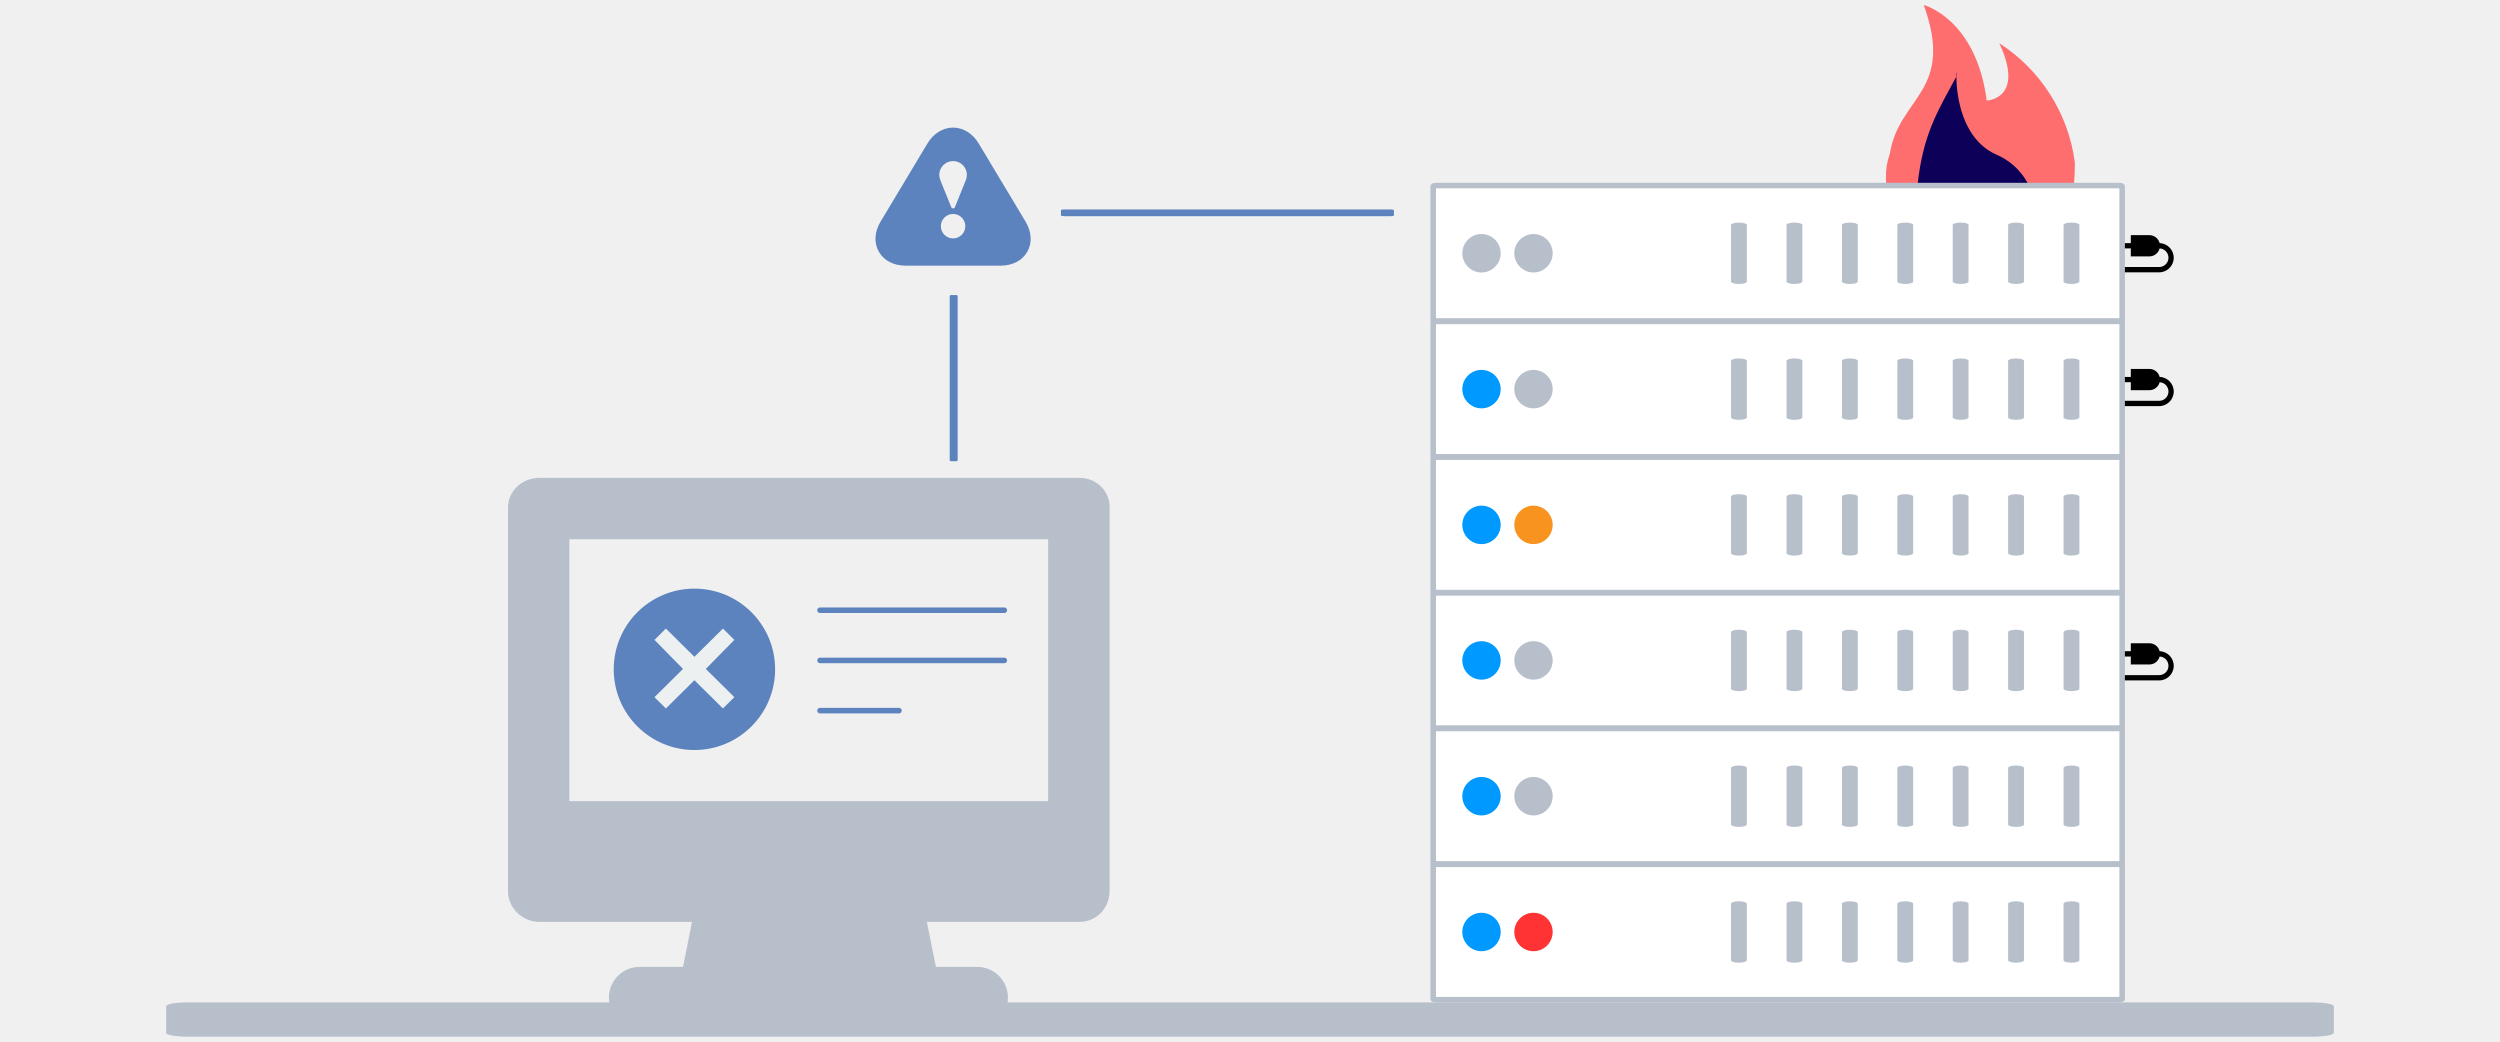
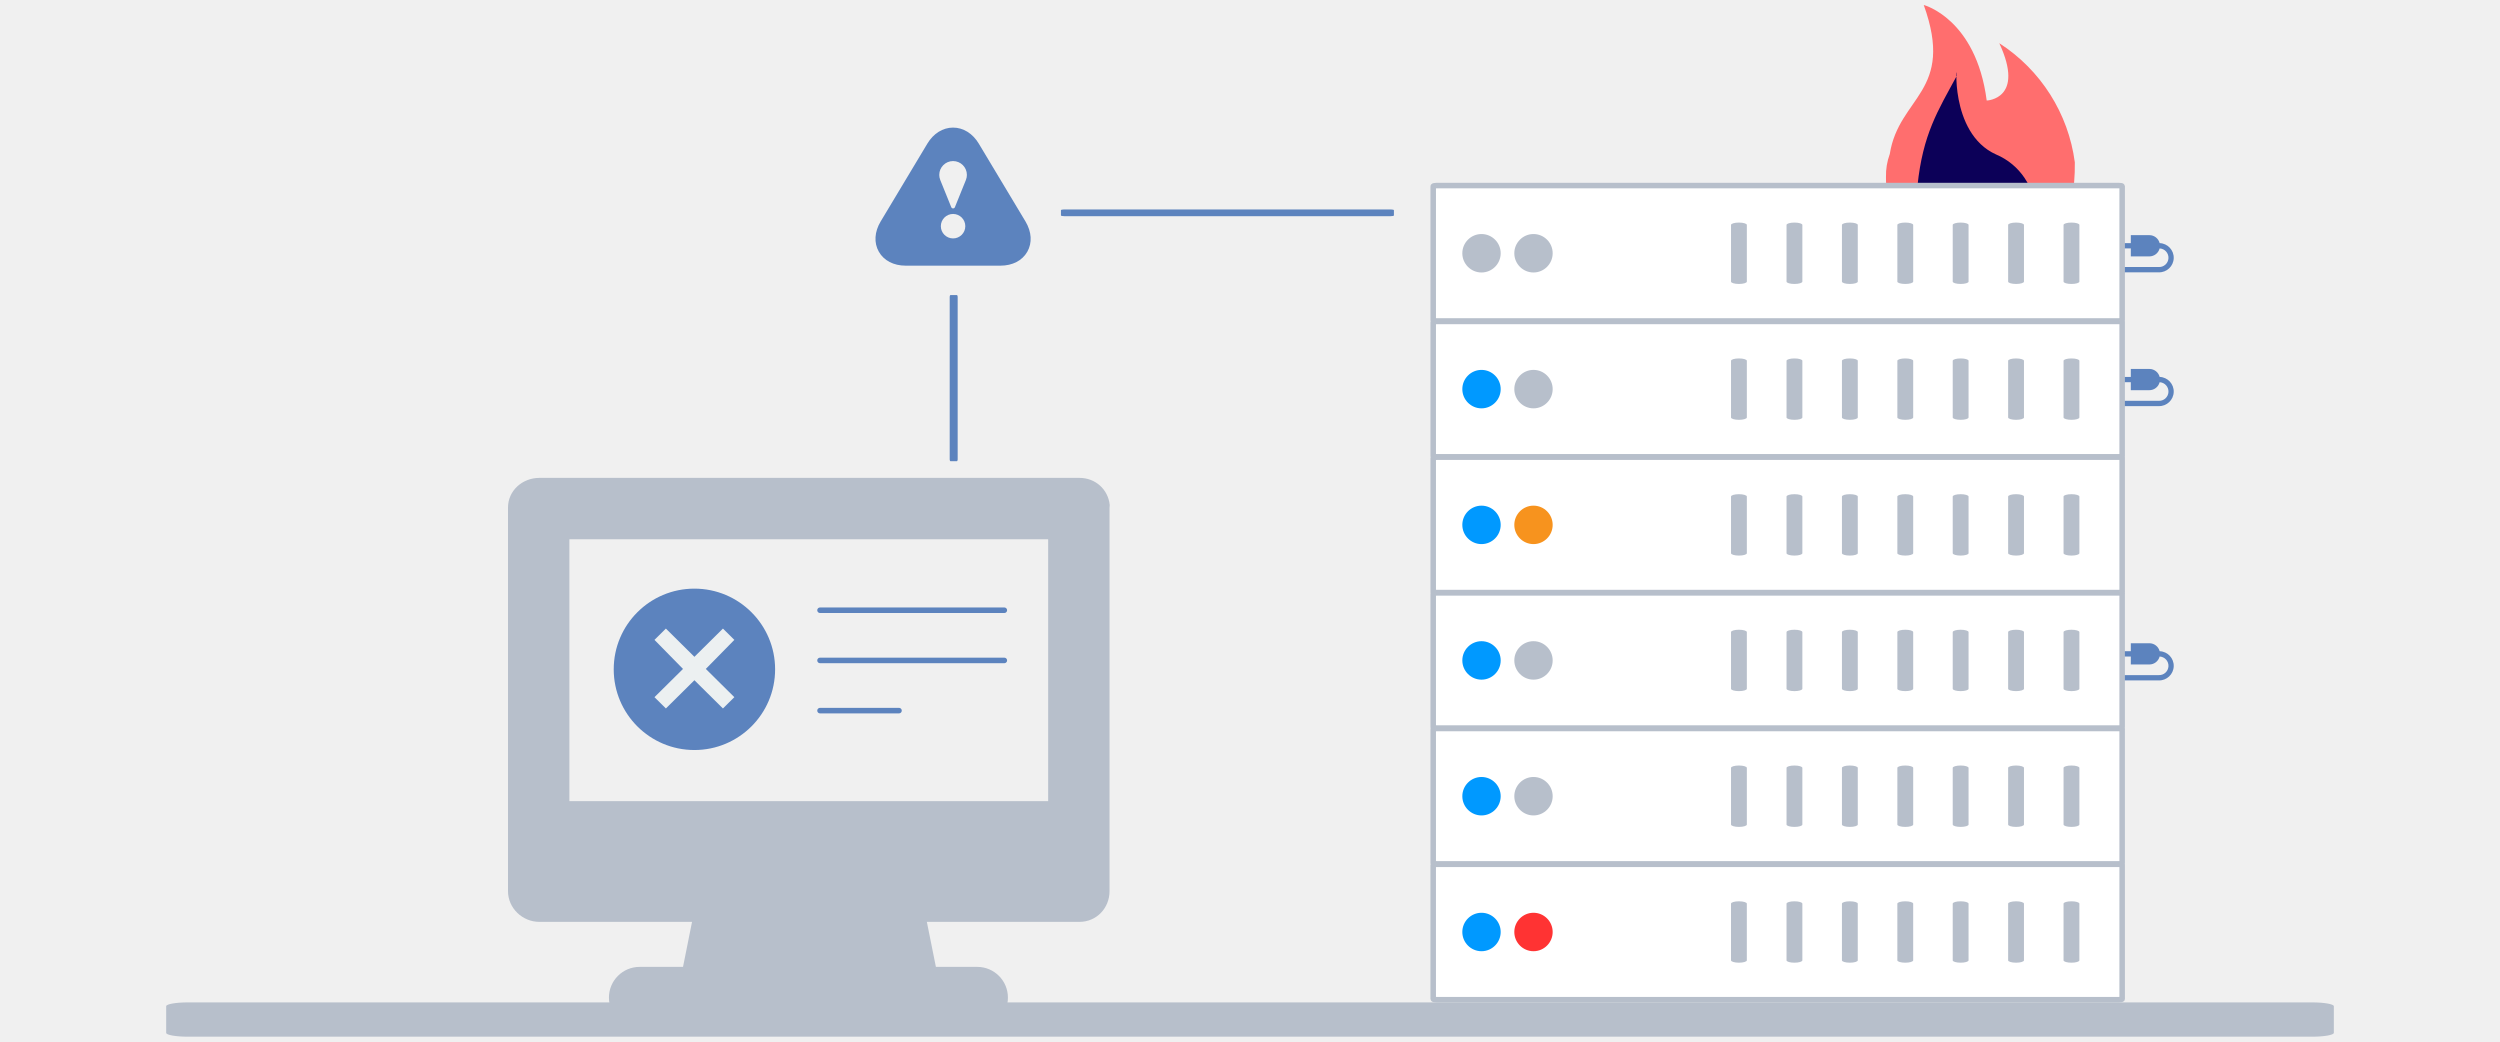
<svg xmlns="http://www.w3.org/2000/svg" width="600mm" height="250mm" version="1.1" viewBox="0 0 600 250" xml:space="preserve" id="svg348">
  <defs id="defs352" />
  <g transform="matrix(.63748 0 0 .63748 .69809 -124.2)" id="g346">
-     <g transform="translate(807.21 367.18)" id="g14">
-       <g transform="translate(0 -76.819)" id="g4">
-         <path transform="translate(-12.092 -12.002)" d="m16.86 8a4 4 0 0 0-3.86-3h-7v3h-4v2h4v3h7a4 4 0 0 0 3.85-3 3.504 3.504 0 0 1-0.35 7h-14.5v2h14.5a5.503 5.503 0 0 0 0.36-11z" stroke-linecap="round" vector-effect="non-scaling-stroke" id="path2" />
-       </g>
-       <g transform="translate(0 -26.449)" id="g8">
-         <path transform="translate(-12.092 -12.002)" d="m16.86 8a4 4 0 0 0-3.86-3h-7v3h-4v2h4v3h7a4 4 0 0 0 3.85-3 3.504 3.504 0 0 1-0.35 7h-14.5v2h14.5a5.503 5.503 0 0 0 0.36-11z" stroke-linecap="round" vector-effect="non-scaling-stroke" id="path6" />
-       </g>
-       <g transform="translate(0 76.819)" id="g12">
-         <path transform="translate(-12.092 -12.002)" d="m16.86 8a4 4 0 0 0-3.86-3h-7v3h-4v2h4v3h7a4 4 0 0 0 3.85-3 3.504 3.504 0 0 1-0.35 7h-14.5v2h14.5a5.503 5.503 0 0 0 0.36-11z" stroke-linecap="round" vector-effect="non-scaling-stroke" id="path10" />
+     <g transform="translate(807.21 367.18)" id="g14" style="fill:#5c83be;fill-opacity:1">
+       <g transform="translate(0 -76.819)" id="g4" style="fill:#5c83be;fill-opacity:1">
+         <path transform="translate(-12.092 -12.002)" d="m16.86 8a4 4 0 0 0-3.86-3h-7v3h-4v2h4v3h7a4 4 0 0 0 3.85-3 3.504 3.504 0 0 1-0.35 7h-14.5v2h14.5a5.503 5.503 0 0 0 0.36-11z" stroke-linecap="round" vector-effect="non-scaling-stroke" id="path2" style="fill:#5c83be;fill-opacity:1" />
+       </g>
+       <g transform="translate(0 -26.449)" id="g8" style="fill:#5c83be;fill-opacity:1">
+         <path transform="translate(-12.092 -12.002)" d="m16.86 8a4 4 0 0 0-3.86-3h-7v3h-4v2h4v3h7a4 4 0 0 0 3.85-3 3.504 3.504 0 0 1-0.35 7h-14.5v2h14.5a5.503 5.503 0 0 0 0.36-11z" stroke-linecap="round" vector-effect="non-scaling-stroke" id="path6" style="fill:#5c83be;fill-opacity:1" />
+       </g>
+       <g transform="translate(0 76.819)" id="g12" style="fill:#5c83be;fill-opacity:1">
+         <path transform="translate(-12.092 -12.002)" d="m16.86 8a4 4 0 0 0-3.86-3h-7v3h-4v2h4v3h7a4 4 0 0 0 3.85-3 3.504 3.504 0 0 1-0.35 7h-14.5v2h14.5a5.503 5.503 0 0 0 0.36-11z" stroke-linecap="round" vector-effect="non-scaling-stroke" id="path10" style="fill:#5c83be;fill-opacity:1" />
      </g>
    </g>
    <g transform="matrix(.7703 0 0 .7703 303.43 478.35)" id="g18">
      <path transform="translate(-147.05 -147.05)" d="m294.09 25.772c-0.766-7.566-6.988-13.222-14.756-13.222h-264c-8.284 0-15.333 6.216-15.333 14.5v158.33 6e-3 29.161c0 8.284 7.049 15 15.333 15h74.618l-4.416 22h-21.202c-8.284 0-15 6.716-15 15s6.716 15 15 15h132.5c5e-3 -1e-3 0.013-1e-3 0.02 0h32.48c8.284 0 15-6.716 15-15s-6.716-15-15-15h-20.203l-4.416-22h74.618c8.284 0 14.667-6.716 14.667-15v-187.5c1e-3 -0.518 0.141-0.777 0.09-1.278zm-30.089 16.778v128h-234v-128z" fill="#b7bfcb" stroke-linecap="round" vector-effect="non-scaling-stroke" id="path16" />
    </g>
    <g transform="matrix(1.0612 0 0 1.0612 668.18 443.47)" id="g64">
      <g transform="matrix(1.5975 0 0 .314 -1e-4 0)" id="g22">
        <path transform="translate(-79 -79)" d="m154.68 2.501h0.026l0.027-5.5e-4c0.412-0.009 0.753 0.319 0.762 0.73v2.9e-4 0.032l-1e-3 0.026v151.4c0 0.449-0.364 0.814-0.814 0.814h-151.37c-0.45 0-0.814-0.365-0.814-0.814v-151.37c0-0.45 0.365-0.814 0.814-0.814z" fill="#fff" stroke="#b7bfcb" stroke-width="5" vector-effect="non-scaling-stroke" id="path20" />
      </g>
      <g transform="translate(45.231)" id="g52">
        <g transform="matrix(0 .8377 -2.8084 0 58.988 -2e-4)" id="g26">
          <path transform="translate(-16,-9)" d="m28 10h-24a1 1 0 0 1 0-2h24a1 1 0 0 1 0 2z" fill="#b7bfcb" stroke-linecap="round" id="path24" />
        </g>
        <g transform="matrix(0 .8377 -2.8084 0 39.329 -2e-4)" id="g30">
          <path transform="translate(-16,-16)" d="m28 17h-24a1 1 0 0 1 0-2h24a1 1 0 0 1 0 2z" fill="#b7bfcb" stroke-linecap="round" id="path28" />
        </g>
        <g transform="matrix(0 .8377 -2.8084 0 19.67 -2e-4)" id="g34">
          <path transform="translate(-16,-23)" d="m28 24h-24a1 1 0 0 1 0-2h24a1 1 0 0 1 0 2z" fill="#b7bfcb" stroke-linecap="round" id="path32" />
        </g>
        <g transform="matrix(0 .8377 -2.8084 0 .0257 -2e-4)" id="g38">
          <path transform="translate(-16,-9)" d="m28 10h-24a1 1 0 0 1 0-2h24a1 1 0 0 1 0 2z" fill="#b7bfcb" stroke-linecap="round" id="path36" />
        </g>
        <g transform="matrix(0 .8377 -2.8084 0 -19.633 -2e-4)" id="g42">
          <path transform="translate(-16,-16)" d="m28 17h-24a1 1 0 0 1 0-2h24a1 1 0 0 1 0 2z" fill="#b7bfcb" stroke-linecap="round" id="path40" />
        </g>
        <g transform="matrix(0 .8377 -2.8084 0 -39.292 -2e-4)" id="g46">
          <path transform="translate(-16,-23)" d="m28 24h-24a1 1 0 0 1 0-2h24a1 1 0 0 1 0 2z" fill="#b7bfcb" stroke-linecap="round" id="path44" />
        </g>
        <g transform="matrix(0 .8377 -2.8084 0 -58.988 -2e-4)" id="g50">
          <path transform="translate(-16,-16)" d="m28 17h-24a1 1 0 0 1 0-2h24a1 1 0 0 1 0 2z" fill="#b7bfcb" stroke-linecap="round" id="path48" />
        </g>
      </g>
      <g transform="translate(-95.861 -.0021)" id="g62">
        <g transform="matrix(.1467 0 0 .0869 -9.2218 9e-4)" id="g56">
          <path transform="translate(-78.5 -78.5)" d="m78.5 0c-25.558 0-46.383 35.227-46.383 78.5 0 43.273 20.825 78.5 46.383 78.5 25.558 0 46.383-35.227 46.383-78.5 0-43.273-20.825-78.5-46.383-78.5z" fill="#09f" stroke-linecap="round" vector-effect="non-scaling-stroke" id="path54" />
        </g>
        <g transform="matrix(.1467 0 0 .0869 9.2217 -.001)" id="g60">
          <path transform="translate(-78.5 -78.5)" d="m78.5 0c-25.558 0-46.383 35.227-46.383 78.5 0 43.273 20.825 78.5 46.383 78.5 25.558 0 46.383-35.227 46.383-78.5 0-43.273-20.825-78.5-46.383-78.5z" fill="#b7bfcb" stroke-linecap="round" vector-effect="non-scaling-stroke" id="path58" />
        </g>
      </g>
    </g>
    <g transform="matrix(1.0612 0 0 1.0612 668.18 494.59)" id="g110">
      <g transform="matrix(1.5975 0 0 .314 -1e-4 0)" id="g68">
        <path transform="translate(-79 -79)" d="m154.68 2.501h0.026l0.027-5.5e-4c0.412-0.009 0.753 0.319 0.762 0.73v2.9e-4 0.032l-1e-3 0.026v151.4c0 0.449-0.364 0.814-0.814 0.814h-151.37c-0.45 0-0.814-0.365-0.814-0.814v-151.37c0-0.45 0.365-0.814 0.814-0.814z" fill="#fff" stroke="#b7bfcb" stroke-width="5" vector-effect="non-scaling-stroke" id="path66" />
      </g>
      <g transform="translate(45.231)" id="g98">
        <g transform="matrix(0 .8377 -2.8084 0 58.988 -2e-4)" id="g72">
          <path transform="translate(-16,-9)" d="m28 10h-24a1 1 0 0 1 0-2h24a1 1 0 0 1 0 2z" fill="#b7bfcb" stroke-linecap="round" id="path70" />
        </g>
        <g transform="matrix(0 .8377 -2.8084 0 39.329 -2e-4)" id="g76">
          <path transform="translate(-16,-16)" d="m28 17h-24a1 1 0 0 1 0-2h24a1 1 0 0 1 0 2z" fill="#b7bfcb" stroke-linecap="round" id="path74" />
        </g>
        <g transform="matrix(0 .8377 -2.8084 0 19.67 -2e-4)" id="g80">
          <path transform="translate(-16,-23)" d="m28 24h-24a1 1 0 0 1 0-2h24a1 1 0 0 1 0 2z" fill="#b7bfcb" stroke-linecap="round" id="path78" />
        </g>
        <g transform="matrix(0 .8377 -2.8084 0 .0257 -2e-4)" id="g84">
          <path transform="translate(-16,-9)" d="m28 10h-24a1 1 0 0 1 0-2h24a1 1 0 0 1 0 2z" fill="#b7bfcb" stroke-linecap="round" id="path82" />
        </g>
        <g transform="matrix(0 .8377 -2.8084 0 -19.633 -2e-4)" id="g88">
          <path transform="translate(-16,-16)" d="m28 17h-24a1 1 0 0 1 0-2h24a1 1 0 0 1 0 2z" fill="#b7bfcb" stroke-linecap="round" id="path86" />
        </g>
        <g transform="matrix(0 .8377 -2.8084 0 -39.292 -2e-4)" id="g92">
          <path transform="translate(-16,-23)" d="m28 24h-24a1 1 0 0 1 0-2h24a1 1 0 0 1 0 2z" fill="#b7bfcb" stroke-linecap="round" id="path90" />
        </g>
        <g transform="matrix(0 .8377 -2.8084 0 -58.988 -2e-4)" id="g96">
          <path transform="translate(-16,-16)" d="m28 17h-24a1 1 0 0 1 0-2h24a1 1 0 0 1 0 2z" fill="#b7bfcb" stroke-linecap="round" id="path94" />
        </g>
      </g>
      <g transform="translate(-95.861 -.0021)" id="g108">
        <g transform="matrix(.1467 0 0 .0869 -9.2218 9e-4)" id="g102">
          <path transform="translate(-78.5 -78.5)" d="m78.5 0c-25.558 0-46.383 35.227-46.383 78.5 0 43.273 20.825 78.5 46.383 78.5 25.558 0 46.383-35.227 46.383-78.5 0-43.273-20.825-78.5-46.383-78.5z" fill="#09f" stroke-linecap="round" vector-effect="non-scaling-stroke" id="path100" />
        </g>
        <g transform="matrix(.1467 0 0 .0869 9.2217 -.001)" id="g106">
          <path transform="translate(-78.5 -78.5)" d="m78.5 0c-25.558 0-46.383 35.227-46.383 78.5 0 43.273 20.825 78.5 46.383 78.5 25.558 0 46.383-35.227 46.383-78.5 0-43.273-20.825-78.5-46.383-78.5z" fill="#b7bfcb" stroke-linecap="round" vector-effect="non-scaling-stroke" id="path104" />
        </g>
      </g>
    </g>
    <g transform="matrix(.1567 0 0 .0353 461.01 274.95)" id="g114">
      <path transform="translate(-512,-512)" d="m904 476h-784c-4.4 0-8 3.6-8 8v56c0 4.4 3.6 8 8 8h784c4.4 0 8-3.6 8-8v-56c0-4.4-3.6-8-8-8z" stroke-linecap="round" vector-effect="non-scaling-stroke" id="path112" style="fill:#5c83be;fill-opacity:1" />
    </g>
    <g transform="matrix(3.038 0 0 3.038 260.34 446.82)" id="g132">
      <g vector-effect="non-scaling-stroke" id="g130">
        <g transform="translate(0,1)" id="g118">
          <path transform="translate(-12,-12)" d="m22 12c0 5.523-4.477 10-10 10-5.523 0-10-4.477-10-10 0-5.523 4.477-10 10-10 5.523 0 10 4.477 10 10z" fill-opacity="0" stroke-linecap="round" id="path116" />
        </g>
        <path transform="translate(-12,-12)" d="m22 12c0 5.523-4.477 10-10 10-5.523 0-10-4.477-10-10 0-5.523 4.477-10 10-10 5.523 0 10 4.477 10 10z" fill="#5c83be" stroke-linecap="round" id="path120" />
        <g transform="translate(1e-4 .95)" id="g124">
          <path transform="translate(-12 -1041.4)" d="m7.05 1037.8 3.536 3.6-3.536 3.5 1.414 1.4 3.535-3.5 3.536 3.5 1.414-1.4-3.536-3.5 3.536-3.6-1.414-1.4-3.536 3.5-3.535-3.5z" fill-opacity="0" stroke-linecap="round" id="path122" />
        </g>
        <g transform="translate(1e-4 -.05)" id="g128">
          <path transform="translate(-12 -1040.4)" d="m7.05 1036.8 3.536 3.6-3.536 3.5 1.414 1.4 3.535-3.5 3.536 3.5 1.414-1.4-3.536-3.5 3.536-3.6-1.414-1.4-3.536 3.5-3.535-3.5z" fill="#ecf0f1" stroke-linecap="round" id="path126" />
        </g>
      </g>
    </g>
    <g transform="matrix(2.9722 0 0 2.9722 357.72 268.86)" id="g136">
      <path transform="translate(-12 -12.256)" d="m21.171 15.398-5.912-9.854c-0.776-1.293-1.963-2.033-3.259-2.033s-2.483 0.74-3.259 2.031l-5.912 9.856c-0.786 1.309-0.872 2.705-0.235 3.83 0.636 1.126 1.878 1.772 3.406 1.772h12c1.528 0 2.77-0.646 3.406-1.771 0.637-1.125 0.551-2.521-0.235-3.831zm-9.171 2.151c-0.854 0-1.55-0.695-1.55-1.549 0-0.855 0.695-1.551 1.55-1.551s1.55 0.696 1.55 1.551c0 0.854-0.696 1.549-1.55 1.549zm1.633-7.424c-0.011 0.031-1.401 3.468-1.401 3.468-0.038 0.094-0.13 0.156-0.231 0.156s-0.193-0.062-0.231-0.156l-1.391-3.438c-0.09-0.233-0.129-0.443-0.129-0.655 0-0.965 0.785-1.75 1.75-1.75s1.75 0.785 1.75 1.75c0 0.212-0.039 0.422-0.117 0.625z" fill="#5c83be" stroke-linecap="round" vector-effect="non-scaling-stroke" id="path134" />
    </g>
    <g transform="matrix(4.9564 0 0 4.7241 342.32 443.47)" id="g140">
      <path transform="translate(-12,-12)" d="m5 8h14m-14 4h14m-14 4h6" fill="none" stroke="#5c83be" stroke-linecap="round" stroke-linejoin="round" stroke-width="5" vector-effect="non-scaling-stroke" id="path138" />
    </g>
    <g transform="matrix(0 .0782 -.0417 0 357.95 337.19)" id="g144" style="fill:#5c83be;fill-opacity:1">
      <path transform="translate(-512,-512)" d="m904 476h-784c-4.4 0-8 3.6-8 8v56c0 4.4 3.6 8 8 8h784c4.4 0 8-3.6 8-8v-56c0-4.4-3.6-8-8-8z" stroke-linecap="round" vector-effect="non-scaling-stroke" id="path142" style="fill:#5c83be;fill-opacity:1" />
    </g>
    <g transform="matrix(1.0201 0 0 .1794 469.51 578.67)" id="g148">
      <path transform="translate(-512,-512)" d="m904 476h-784c-4.4 0-8 3.6-8 8v56c0 4.4 3.6 8 8 8h784c4.4 0 8-3.6 8-8v-56c0-4.4-3.6-8-8-8z" fill="#b7bfcb" stroke-linecap="round" vector-effect="non-scaling-stroke" id="path146" />
    </g>
    <g transform="matrix(1.0612 0 0 1.0612 668.18 341.33)" id="g194">
      <g transform="matrix(1.5975 0 0 .314 -1e-4 0)" id="g152">
        <path transform="translate(-79 -79)" d="m154.68 2.501h0.026l0.027-5.5e-4c0.412-0.009 0.753 0.319 0.762 0.73v2.9e-4 0.032l-1e-3 0.026v151.4c0 0.449-0.364 0.814-0.814 0.814h-151.37c-0.45 0-0.814-0.365-0.814-0.814v-151.37c0-0.45 0.365-0.814 0.814-0.814z" fill="#fff" stroke="#b7bfcb" stroke-width="5" vector-effect="non-scaling-stroke" id="path150" />
      </g>
      <g transform="translate(45.231)" id="g182">
        <g transform="matrix(0 .8377 -2.8084 0 58.988 -2e-4)" id="g156">
          <path transform="translate(-16,-9)" d="m28 10h-24a1 1 0 0 1 0-2h24a1 1 0 0 1 0 2z" fill="#b7bfcb" stroke-linecap="round" id="path154" />
        </g>
        <g transform="matrix(0 .8377 -2.8084 0 39.329 -2e-4)" id="g160">
          <path transform="translate(-16,-16)" d="m28 17h-24a1 1 0 0 1 0-2h24a1 1 0 0 1 0 2z" fill="#b7bfcb" stroke-linecap="round" id="path158" />
        </g>
        <g transform="matrix(0 .8377 -2.8084 0 19.67 -2e-4)" id="g164">
          <path transform="translate(-16,-23)" d="m28 24h-24a1 1 0 0 1 0-2h24a1 1 0 0 1 0 2z" fill="#b7bfcb" stroke-linecap="round" id="path162" />
        </g>
        <g transform="matrix(0 .8377 -2.8084 0 .0257 -2e-4)" id="g168">
          <path transform="translate(-16,-9)" d="m28 10h-24a1 1 0 0 1 0-2h24a1 1 0 0 1 0 2z" fill="#b7bfcb" stroke-linecap="round" id="path166" />
        </g>
        <g transform="matrix(0 .8377 -2.8084 0 -19.633 -2e-4)" id="g172">
          <path transform="translate(-16,-16)" d="m28 17h-24a1 1 0 0 1 0-2h24a1 1 0 0 1 0 2z" fill="#b7bfcb" stroke-linecap="round" id="path170" />
        </g>
        <g transform="matrix(0 .8377 -2.8084 0 -39.292 -2e-4)" id="g176">
          <path transform="translate(-16,-23)" d="m28 24h-24a1 1 0 0 1 0-2h24a1 1 0 0 1 0 2z" fill="#b7bfcb" stroke-linecap="round" id="path174" />
        </g>
        <g transform="matrix(0 .8377 -2.8084 0 -58.988 -2e-4)" id="g180">
          <path transform="translate(-16,-16)" d="m28 17h-24a1 1 0 0 1 0-2h24a1 1 0 0 1 0 2z" fill="#b7bfcb" stroke-linecap="round" id="path178" />
        </g>
      </g>
      <g transform="translate(-95.861 -.0021)" id="g192">
        <g transform="matrix(.1467 0 0 .0869 -9.2218 9e-4)" id="g186">
          <path transform="translate(-78.5 -78.5)" d="m78.5 0c-25.558 0-46.383 35.227-46.383 78.5 0 43.273 20.825 78.5 46.383 78.5 25.558 0 46.383-35.227 46.383-78.5 0-43.273-20.825-78.5-46.383-78.5z" fill="#09f" stroke-linecap="round" vector-effect="non-scaling-stroke" id="path184" />
        </g>
        <g transform="matrix(.1467 0 0 .0869 9.2217 -.001)" id="g190">
          <path transform="translate(-78.5 -78.5)" d="m78.5 0c-25.558 0-46.383 35.227-46.383 78.5 0 43.273 20.825 78.5 46.383 78.5 25.558 0 46.383-35.227 46.383-78.5 0-43.273-20.825-78.5-46.383-78.5z" fill="#b7bfcb" stroke-linecap="round" vector-effect="non-scaling-stroke" id="path188" />
        </g>
      </g>
    </g>
    <g transform="translate(668.18 392.44)" id="g240">
      <g transform="matrix(1.6953 0 0 .3332 .0025 -.0013)" id="g198">
        <path transform="translate(-79 -79)" d="m154.68 2.501h0.026l0.027-5.5e-4c0.412-0.009 0.753 0.319 0.762 0.73v2.9e-4 0.032l-1e-3 0.026v151.4c0 0.449-0.364 0.814-0.814 0.814h-151.37c-0.45 0-0.814-0.365-0.814-0.814v-151.37c0-0.45 0.365-0.814 0.814-0.814z" fill="#fff" stroke="#b7bfcb" stroke-width="5" vector-effect="non-scaling-stroke" id="path196" />
      </g>
      <g transform="matrix(1.0612 0 0 1.0612 47.999 0)" id="g228">
        <g transform="matrix(0 .8377 -2.8084 0 58.988 -2e-4)" id="g202">
          <path transform="translate(-16,-9)" d="m28 10h-24a1 1 0 0 1 0-2h24a1 1 0 0 1 0 2z" fill="#b7bfcb" stroke-linecap="round" id="path200" />
        </g>
        <g transform="matrix(0 .8377 -2.8084 0 39.329 -2e-4)" id="g206">
          <path transform="translate(-16,-16)" d="m28 17h-24a1 1 0 0 1 0-2h24a1 1 0 0 1 0 2z" fill="#b7bfcb" stroke-linecap="round" id="path204" />
        </g>
        <g transform="matrix(0 .8377 -2.8084 0 19.67 -2e-4)" id="g210">
          <path transform="translate(-16,-23)" d="m28 24h-24a1 1 0 0 1 0-2h24a1 1 0 0 1 0 2z" fill="#b7bfcb" stroke-linecap="round" id="path208" />
        </g>
        <g transform="matrix(0 .8377 -2.8084 0 .0257 -2e-4)" id="g214">
          <path transform="translate(-16,-9)" d="m28 10h-24a1 1 0 0 1 0-2h24a1 1 0 0 1 0 2z" fill="#b7bfcb" stroke-linecap="round" id="path212" />
        </g>
        <g transform="matrix(0 .8377 -2.8084 0 -19.633 -2e-4)" id="g218">
          <path transform="translate(-16,-16)" d="m28 17h-24a1 1 0 0 1 0-2h24a1 1 0 0 1 0 2z" fill="#b7bfcb" stroke-linecap="round" id="path216" />
        </g>
        <g transform="matrix(0 .8377 -2.8084 0 -39.292 -2e-4)" id="g222">
          <path transform="translate(-16,-23)" d="m28 24h-24a1 1 0 0 1 0-2h24a1 1 0 0 1 0 2z" fill="#b7bfcb" stroke-linecap="round" id="path220" />
        </g>
        <g transform="matrix(0 .8377 -2.8084 0 -58.988 -2e-4)" id="g226">
          <path transform="translate(-16,-16)" d="m28 17h-24a1 1 0 0 1 0-2h24a1 1 0 0 1 0 2z" fill="#b7bfcb" stroke-linecap="round" id="path224" />
        </g>
      </g>
      <g transform="translate(-101.73 -.0023)" id="g238">
        <g transform="matrix(.1557 0 0 .0922 -9.7851 -4e-4)" id="g232">
          <path transform="translate(-78.5 -78.5)" d="m78.5 0c-25.558 0-46.383 35.227-46.383 78.5 0 43.273 20.825 78.5 46.383 78.5 25.558 0 46.383-35.227 46.383-78.5 0-43.273-20.825-78.5-46.383-78.5z" fill="#09f" stroke-linecap="round" vector-effect="non-scaling-stroke" id="path230" />
        </g>
        <g transform="matrix(.1557 0 0 .0922 9.7872 -.0024)" id="g236">
          <path transform="translate(-78.5 -78.5)" d="m78.5 0c-25.558 0-46.383 35.227-46.383 78.5 0 43.273 20.825 78.5 46.383 78.5 25.558 0 46.383-35.227 46.383-78.5 0-43.273-20.825-78.5-46.383-78.5z" fill="#f7931e" stroke-linecap="round" vector-effect="non-scaling-stroke" id="path234" />
        </g>
      </g>
    </g>
    <g transform="translate(668.18 545.71)" id="g286">
      <g transform="scale(1.6953 .3332)" id="g244">
        <path transform="translate(-79 -79)" d="m154.68 2.501h0.026l0.027-5.5e-4c0.412-0.009 0.753 0.319 0.762 0.73v2.9e-4 0.032l-1e-3 0.026v151.4c0 0.449-0.364 0.814-0.814 0.814h-151.37c-0.45 0-0.814-0.365-0.814-0.814v-151.37c0-0.45 0.365-0.814 0.814-0.814z" fill="#fff" stroke="#b7bfcb" stroke-width="5" vector-effect="non-scaling-stroke" id="path242" />
      </g>
      <g transform="translate(-101.73 -.001)" id="g254">
        <g transform="matrix(.1557 0 0 .0922 -9.7851 -4e-4)" id="g248">
          <path transform="translate(-78.5 -78.5)" d="m78.5 0c-25.558 0-46.383 35.227-46.383 78.5 0 43.273 20.825 78.5 46.383 78.5 25.558 0 46.383-35.227 46.383-78.5 0-43.273-20.825-78.5-46.383-78.5z" fill="#09f" stroke-linecap="round" vector-effect="non-scaling-stroke" id="path246" />
        </g>
        <g transform="matrix(.1557 0 0 .0922 9.7872 -.0024)" id="g252">
          <path transform="translate(-78.5 -78.5)" d="m78.5 0c-25.558 0-46.383 35.227-46.383 78.5 0 43.273 20.825 78.5 46.383 78.5 25.558 0 46.383-35.227 46.383-78.5 0-43.273-20.825-78.5-46.383-78.5z" fill="#f33" stroke-linecap="round" vector-effect="non-scaling-stroke" id="path250" />
        </g>
      </g>
      <g transform="matrix(1.0612 0 0 1.0612 47.996 .0013)" id="g284">
        <g transform="matrix(0 .8377 -2.8084 0 58.988 -2e-4)" id="g258">
          <path transform="translate(-16,-9)" d="m28 10h-24a1 1 0 0 1 0-2h24a1 1 0 0 1 0 2z" fill="#b7bfcb" stroke-linecap="round" id="path256" />
        </g>
        <g transform="matrix(0 .8377 -2.8084 0 39.329 -2e-4)" id="g262">
          <path transform="translate(-16,-16)" d="m28 17h-24a1 1 0 0 1 0-2h24a1 1 0 0 1 0 2z" fill="#b7bfcb" stroke-linecap="round" id="path260" />
        </g>
        <g transform="matrix(0 .8377 -2.8084 0 19.67 -2e-4)" id="g266">
          <path transform="translate(-16,-23)" d="m28 24h-24a1 1 0 0 1 0-2h24a1 1 0 0 1 0 2z" fill="#b7bfcb" stroke-linecap="round" id="path264" />
        </g>
        <g transform="matrix(0 .8377 -2.8084 0 .0257 -2e-4)" id="g270">
          <path transform="translate(-16,-9)" d="m28 10h-24a1 1 0 0 1 0-2h24a1 1 0 0 1 0 2z" fill="#b7bfcb" stroke-linecap="round" id="path268" />
        </g>
        <g transform="matrix(0 .8377 -2.8084 0 -19.633 -2e-4)" id="g274">
          <path transform="translate(-16,-16)" d="m28 17h-24a1 1 0 0 1 0-2h24a1 1 0 0 1 0 2z" fill="#b7bfcb" stroke-linecap="round" id="path272" />
        </g>
        <g transform="matrix(0 .8377 -2.8084 0 -39.292 -2e-4)" id="g278">
          <path transform="translate(-16,-23)" d="m28 24h-24a1 1 0 0 1 0-2h24a1 1 0 0 1 0 2z" fill="#b7bfcb" stroke-linecap="round" id="path276" />
        </g>
        <g transform="matrix(0 .8377 -2.8084 0 -58.988 -2e-4)" id="g282">
          <path transform="translate(-16,-16)" d="m28 17h-24a1 1 0 0 1 0-2h24a1 1 0 0 1 0 2z" fill="#b7bfcb" stroke-linecap="round" id="path280" />
        </g>
      </g>
    </g>
    <g transform="matrix(2.9625 0 0 2.9625 744.49 247.07)" id="g298">
      <g vector-effect="non-scaling-stroke" id="g296">
        <g transform="translate(5e-4 .0017)" id="g290">
          <path transform="translate(-24 -24.002)" d="m35.555 32.1a11.979 11.979 0 0 1-23.555-3.243 7.933 7.933 0 0 1 0.485-2.924c1.158-7.338 8.3-7.87 4.315-18.933 0 0 6.65 1.727 8 12.143 0 0 4.919-0.163 1.6-7.286a21.311 21.311 0 0 1 9.6 15.143 24.911 24.911 0 0 1-0.445 5.1z" fill="#ff6e6e" fill-rule="evenodd" stroke-linecap="round" stroke-width="0" id="path288" />
        </g>
        <g transform="translate(-.5166 4.2205)" id="g294">
          <path transform="translate(-23.483 -28.22)" d="m31 33.5a7.5 7.5 0 0 1-14.975 0.484l-0.025 0.016s-0.075-3.272 0-4c0.684-6.611 2.6-9.563 5-14 0.067-2.639-1.115 7.273 5 10a8.188 8.188 0 0 1 5 7.5z" fill="#0c0058" fill-rule="evenodd" stroke-linecap="round" stroke-width="0" id="path292" />
        </g>
      </g>
    </g>
    <g transform="translate(668.18 290.18)" id="g344">
      <g transform="matrix(1.6953 0 0 .3332 .0025 -.0013)" id="g302">
        <path transform="translate(-79 -79)" d="m154.68 2.501h0.026l0.027-5.5e-4c0.412-0.009 0.753 0.319 0.762 0.73v2.9e-4 0.032l-1e-3 0.026v151.4c0 0.449-0.364 0.814-0.814 0.814h-151.37c-0.45 0-0.814-0.365-0.814-0.814v-151.37c0-0.45 0.365-0.814 0.814-0.814z" fill="#fff" stroke="#b7bfcb" stroke-width="5" vector-effect="non-scaling-stroke" id="path300" />
      </g>
      <g transform="translate(-101.73 -.0023)" id="g312">
        <g transform="matrix(.1557 0 0 .0922 -9.7851 -4e-4)" id="g306">
          <path transform="translate(-78.5 -78.5)" d="m78.5 0c-25.558 0-46.383 35.227-46.383 78.5 0 43.273 20.825 78.5 46.383 78.5 25.558 0 46.383-35.227 46.383-78.5 0-43.273-20.825-78.5-46.383-78.5z" fill="#b7bfcb" stroke-linecap="round" vector-effect="non-scaling-stroke" id="path304" />
        </g>
        <g transform="matrix(.1557 0 0 .0922 9.7872 -.0024)" id="g310">
          <path transform="translate(-78.5 -78.5)" d="m78.5 0c-25.558 0-46.383 35.227-46.383 78.5 0 43.273 20.825 78.5 46.383 78.5 25.558 0 46.383-35.227 46.383-78.5 0-43.273-20.825-78.5-46.383-78.5z" fill="#b7bfcb" stroke-linecap="round" vector-effect="non-scaling-stroke" id="path308" />
        </g>
      </g>
      <g transform="matrix(1.0612 0 0 1.0612 47.999 0)" id="g342">
        <g transform="matrix(0 .8377 -2.8084 0 58.988 -2e-4)" id="g316">
          <path transform="translate(-16,-9)" d="m28 10h-24a1 1 0 0 1 0-2h24a1 1 0 0 1 0 2z" fill="#b7bfcb" stroke-linecap="round" id="path314" />
        </g>
        <g transform="matrix(0 .8377 -2.8084 0 39.329 -2e-4)" id="g320">
          <path transform="translate(-16,-16)" d="m28 17h-24a1 1 0 0 1 0-2h24a1 1 0 0 1 0 2z" fill="#b7bfcb" stroke-linecap="round" id="path318" />
        </g>
        <g transform="matrix(0 .8377 -2.8084 0 19.67 -2e-4)" id="g324">
          <path transform="translate(-16,-23)" d="m28 24h-24a1 1 0 0 1 0-2h24a1 1 0 0 1 0 2z" fill="#b7bfcb" stroke-linecap="round" id="path322" />
        </g>
        <g transform="matrix(0 .8377 -2.8084 0 .0257 -2e-4)" id="g328">
          <path transform="translate(-16,-9)" d="m28 10h-24a1 1 0 0 1 0-2h24a1 1 0 0 1 0 2z" fill="#b7bfcb" stroke-linecap="round" id="path326" />
        </g>
        <g transform="matrix(0 .8377 -2.8084 0 -19.633 -2e-4)" id="g332">
          <path transform="translate(-16,-16)" d="m28 17h-24a1 1 0 0 1 0-2h24a1 1 0 0 1 0 2z" fill="#b7bfcb" stroke-linecap="round" id="path330" />
        </g>
        <g transform="matrix(0 .8377 -2.8084 0 -39.292 -2e-4)" id="g336">
          <path transform="translate(-16,-23)" d="m28 24h-24a1 1 0 0 1 0-2h24a1 1 0 0 1 0 2z" fill="#b7bfcb" stroke-linecap="round" id="path334" />
        </g>
        <g transform="matrix(0 .8377 -2.8084 0 -58.988 -2e-4)" id="g340">
          <path transform="translate(-16,-16)" d="m28 17h-24a1 1 0 0 1 0-2h24a1 1 0 0 1 0 2z" fill="#b7bfcb" stroke-linecap="round" id="path338" />
        </g>
      </g>
    </g>
  </g>
</svg>
